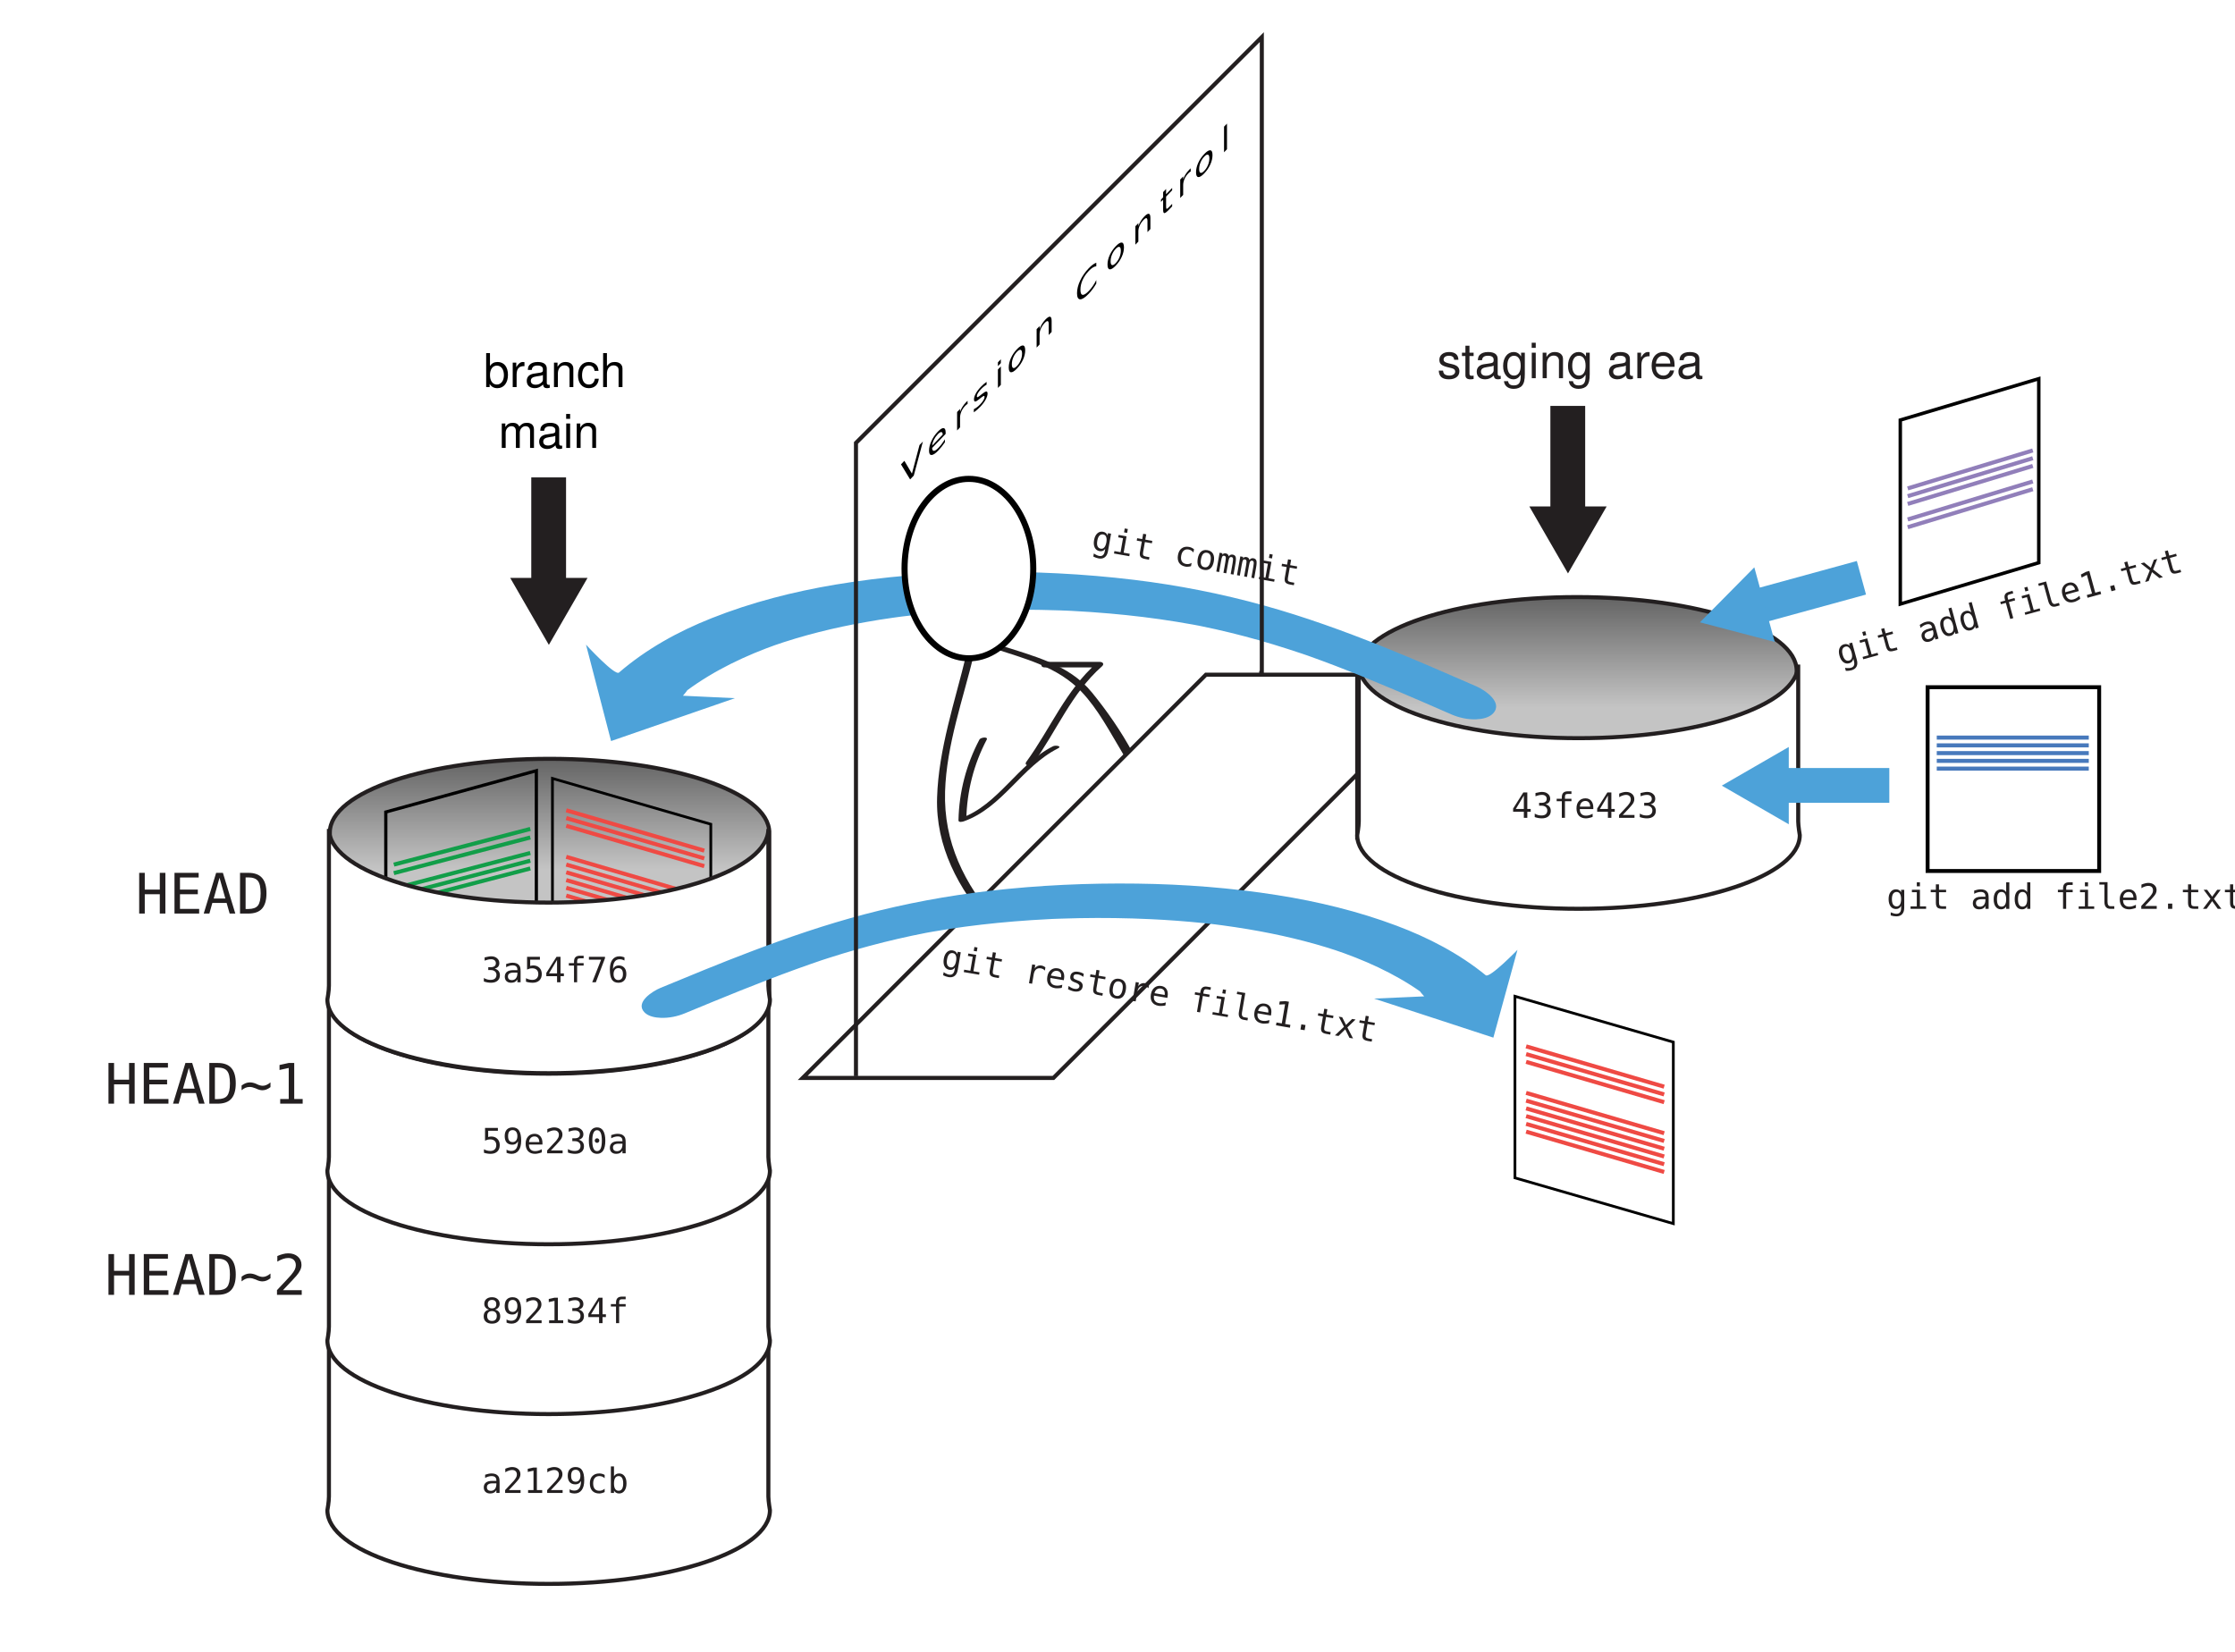
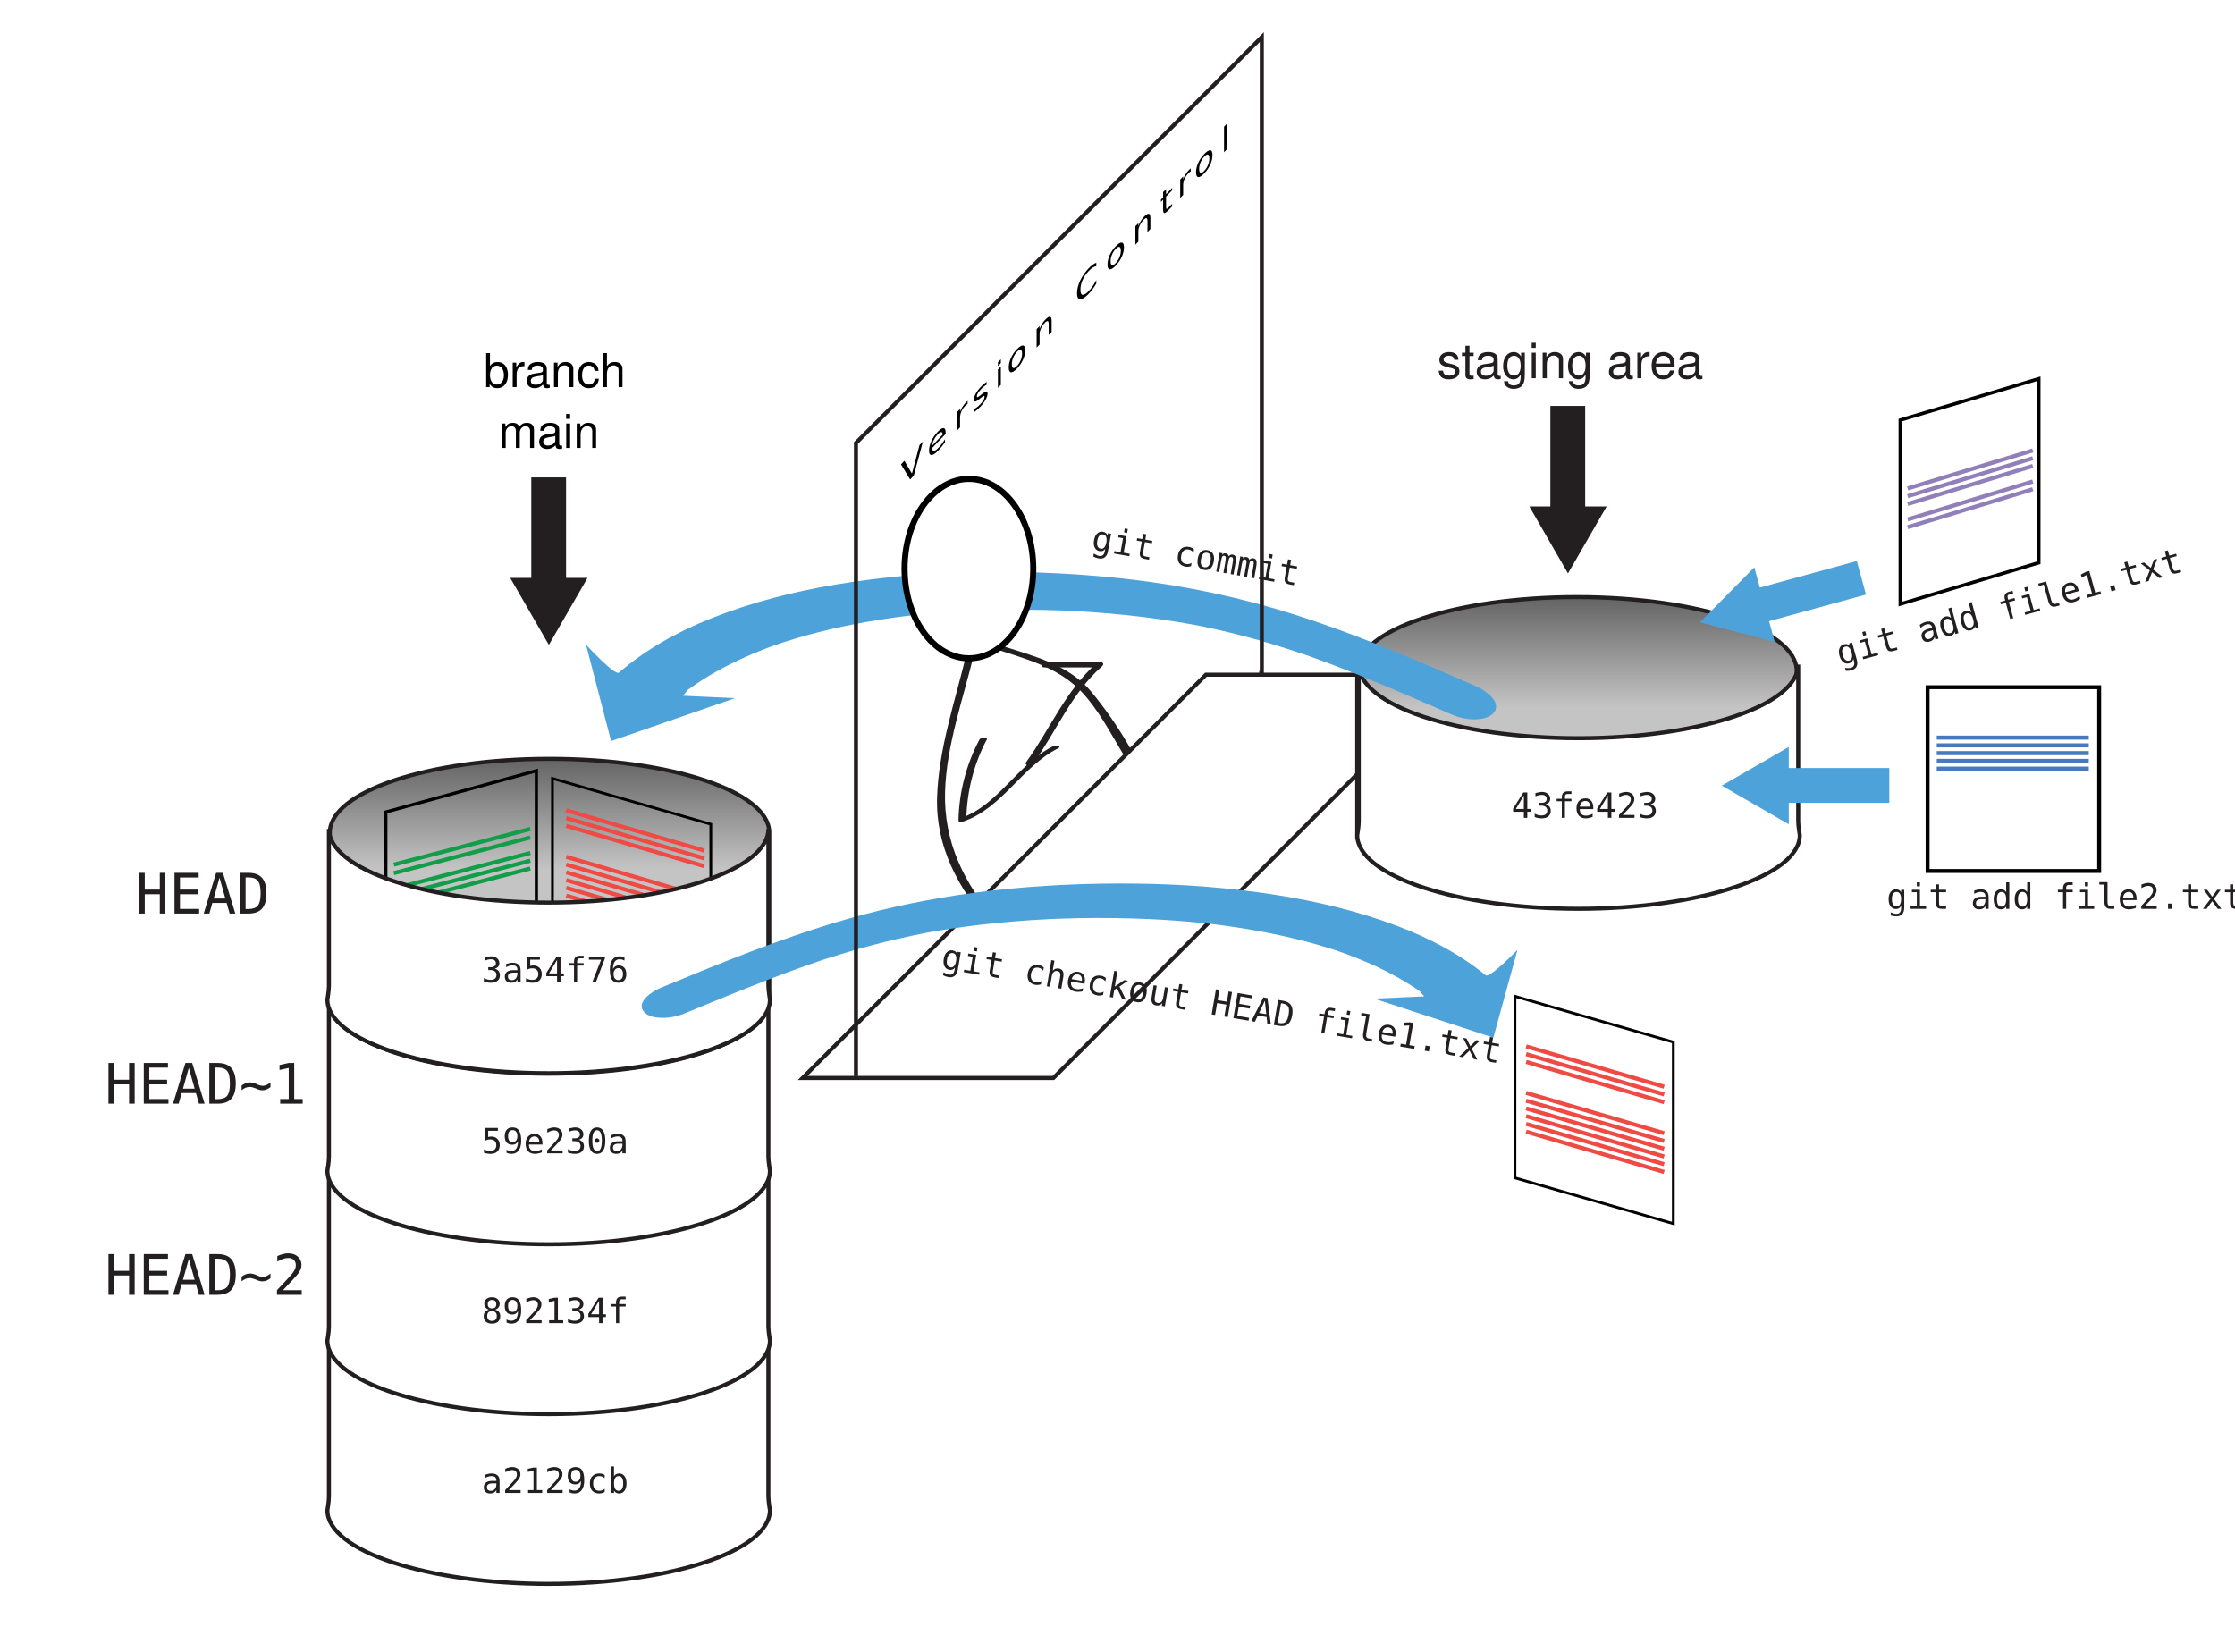
<svg xmlns="http://www.w3.org/2000/svg" xmlns:xlink="http://www.w3.org/1999/xlink" version="1.1" id="svg2" xml:space="preserve" width="551.195" height="407.416" viewBox="0 0 551.195 407.416">
  <defs id="defs6">
    <rect x="-425.108" y="-49.795" width="240.925" height="97.811" id="rect1254" />
    <linearGradient x1="392.34" y1="180.328" x2="392.34" y2="240.151" gradientUnits="userSpaceOnUse" gradientTransform="matrix(0.75,0,0,-0.75,-2.288824,331.1968)" spreadMethod="pad" id="linearGradient40">
      <stop style="stop-opacity:1;stop-color:#c4c4c4" offset="0" id="stop32" />
      <stop style="stop-opacity:1;stop-color:#c4c4c4" offset="0.098" id="stop34" />
      <stop style="stop-opacity:1;stop-color:#686868" offset="0.533" id="stop36" />
      <stop style="stop-opacity:1;stop-color:#000000" offset="1" id="stop38" />
    </linearGradient>
    <linearGradient x1="138.581" y1="221.332" x2="138.581" y2="281.155" gradientUnits="userSpaceOnUse" gradientTransform="matrix(0.75,0,0,-0.75,-2.288824,331.1968)" spreadMethod="pad" id="linearGradient56">
      <stop style="stop-opacity:1;stop-color:#c4c4c4" offset="0" id="stop48" />
      <stop style="stop-opacity:1;stop-color:#c4c4c4" offset="0.098" id="stop50" />
      <stop style="stop-opacity:1;stop-color:#686868" offset="0.533" id="stop52" />
      <stop style="stop-opacity:1;stop-color:#000000" offset="1" id="stop54" />
    </linearGradient>
    <linearGradient xlink:href="#linearGradient56" id="linearGradient1155" gradientUnits="userSpaceOnUse" gradientTransform="matrix(0.75,0,0,-0.75,-2.288824,331.1968)" x1="138.581" y1="221.332" x2="138.581" y2="281.155" spreadMethod="pad" />
    <clipPath id="clip1">
      <path d="M 0 0 L 13 0 L 13 13.93 L 0 13.93 Z M 0 0 " id="path1601" />
    </clipPath>
    <clipPath id="clip2">
      <path d="M 11 0 L 122 0 L 122 13.93 L 11 13.93 Z M 11 0 " id="path1604" />
    </clipPath>
    <clipPath id="clip3">
      <path d="M 121 0 L 135.148 0 L 135.148 13.93 L 121 13.93 Z M 121 0 " id="path1607" />
    </clipPath>
  </defs>
  <g id="layer1">
    <rect style="opacity:1;fill:#ffffff;fill-opacity:1;stroke:#000000;stroke-width:0.9;stroke-miterlimit:4;stroke-dasharray:none;stroke-dashoffset:0;stroke-opacity:1" id="rect2402" width="611.574" height="438.233" x="-26.856" y="-13.117" />
  </g>
  <g id="g10" transform="matrix(1.333333,0,0,1.333333,0,5.5187327e-6)">
    <g id="g12">
      <path d="m 178.719,121.125 c -2.094,8.691 -5.11,17.391 -5.391,26.395 -0.277,9.07 3.945,16.843 9.746,23.515 0.317,0.367 1.703,-0.148 1.348,-0.558 -6.055,-6.965 -9.906,-14.707 -9.617,-24.059 0.265,-8.641 3.351,-17.148 5.363,-25.48 0.125,-0.516 -1.332,-0.29 -1.449,0.187 z" style="fill:#231f20;fill-opacity:1;fill-rule:nonzero;stroke:none" id="path14" />
      <path d="m 183.637,119.898 c 5.91,1.95 11.953,3.399 16.39,8.047 3.039,3.184 5.278,7.473 7.532,11.231 2.441,4.078 4.308,8.426 5.105,13.129 0.063,0.359 1.52,0.027 1.449,-0.391 -1.453,-8.559 -6.699,-17.152 -12.144,-23.824 -4.289,-5.262 -11.008,-6.766 -17.153,-8.797 -0.359,-0.117 -1.664,0.445 -1.179,0.605 z" style="fill:#231f20;fill-opacity:1;fill-rule:nonzero;stroke:none" id="path16" />
      <path d="m 181.16,136.801 c -2.441,4.629 -3.765,9.687 -3.875,14.926 -0.012,0.472 0.75,0.285 1.008,0.191 7.133,-2.527 10.73,-10.121 17.375,-13.469 0.871,-0.437 -0.43,-0.644 -0.895,-0.41 -6.515,3.281 -10.105,10.84 -17.046,13.305 0.335,0.062 0.671,0.129 1.007,0.195 0.106,-5.144 1.371,-10.164 3.774,-14.719 0.316,-0.605 -1.133,-0.429 -1.348,-0.019 z" style="fill:#231f20;fill-opacity:1;fill-rule:nonzero;stroke:none" id="path18" />
      <path d="m 193.238,123.453 c 3.348,0 6.696,0 10.043,0 -0.136,-0.273 -0.269,-0.547 -0.406,-0.82 -5.762,5.062 -8.605,12.183 -13.035,18.281 -0.539,0.742 0.828,0.91 1.203,0.398 4.34,-5.972 7.145,-13.101 12.781,-18.054 0.485,-0.426 0.156,-0.824 -0.402,-0.824 -3.348,0 -6.695,0 -10.043,0 -0.813,0 -1.125,1.019 -0.141,1.019 z" style="fill:#231f20;fill-opacity:1;fill-rule:nonzero;stroke:none" id="path20" />
      <path d="m 184.602,171.629 c 12.324,-1.555 20.312,-14.481 28.027,-22.856 0.418,-0.453 -1.039,-0.355 -1.348,-0.019 -7.199,7.812 -15.008,20.644 -26.476,22.086 -0.696,0.09 -1.207,0.914 -0.203,0.789 z" style="fill:#231f20;fill-opacity:1;fill-rule:nonzero;stroke:none" id="path22" />
      <g id="g24">
        <path d="m 148.469,199.395 74.586,-74.59 h 46.855 v -0.481 l -75.066,75.071 z" style="fill:#ffffff;fill-opacity:1;fill-rule:nonzero;stroke:#231f20;stroke-width:0.75;stroke-linecap:butt;stroke-linejoin:miter;stroke-miterlimit:10;stroke-dasharray:none;stroke-opacity:1" id="path26" />
      </g>
      <g id="g46">
        <path id="path58" style="fill:url(#linearGradient56);fill-opacity:1;fill-rule:nonzero;stroke:#231f20;stroke-width:0.75;stroke-linecap:butt;stroke-linejoin:miter;stroke-miterlimit:10;stroke-dasharray:none;stroke-opacity:1" d="m 61.008,184.395 c 0,-7.524 18.195,-13.625 40.64,-13.625 22.446,0 40.641,6.101 40.641,13.625 v 0.835 c 0,0 0,-1.718 0,-2.535 0,-0.812 0,-29.019 0,-29.019 v 0.316 c 0,-7.527 -18.195,-13.629 -40.641,-13.629 -22.445,0 -40.64,6.102 -40.64,13.629 v -0.316 c 0,0 0,28.031 0,29.012 0,0.984 0,2.542 0,2.542 z" />
      </g>
      <g id="g60">
        <path d="m 72.844,159.93 25.242,-6.598" style="fill:none;stroke:#129e49;stroke-width:0.75;stroke-linecap:butt;stroke-linejoin:miter;stroke-miterlimit:10;stroke-dasharray:none;stroke-opacity:1" id="path62" />
      </g>
      <g id="g64">
        <path d="M 72.844,161.508 98.086,154.91" style="fill:none;stroke:#129e49;stroke-width:0.75;stroke-linecap:butt;stroke-linejoin:miter;stroke-miterlimit:10;stroke-dasharray:none;stroke-opacity:1" id="path66" />
      </g>
      <g id="g68">
        <path d="m 72.844,164.375 25.242,-6.598" style="fill:none;stroke:#129e49;stroke-width:0.75;stroke-linecap:butt;stroke-linejoin:miter;stroke-miterlimit:10;stroke-dasharray:none;stroke-opacity:1" id="path70" />
      </g>
      <g id="g72">
        <path d="m 72.844,165.809 25.242,-6.598" style="fill:none;stroke:#129e49;stroke-width:0.75;stroke-linecap:butt;stroke-linejoin:miter;stroke-miterlimit:10;stroke-dasharray:none;stroke-opacity:1" id="path74" />
      </g>
      <g id="g76">
        <path d="m 72.844,167.246 25.242,-6.601" style="fill:none;stroke:#129e49;stroke-width:0.75;stroke-linecap:butt;stroke-linejoin:miter;stroke-miterlimit:10;stroke-dasharray:none;stroke-opacity:1" id="path78" />
      </g>
      <g id="g80">
        <path d="m 104.734,149.887 25.532,7.461" style="fill:#231f20;fill-opacity:1;fill-rule:nonzero;stroke:#ef4a44;stroke-width:0.75;stroke-linecap:butt;stroke-linejoin:miter;stroke-miterlimit:10;stroke-dasharray:none;stroke-opacity:1" id="path82" />
      </g>
      <g id="g84">
        <path d="m 104.734,151.324 25.532,7.457" style="fill:#231f20;fill-opacity:1;fill-rule:nonzero;stroke:#ef4a44;stroke-width:0.75;stroke-linecap:butt;stroke-linejoin:miter;stroke-miterlimit:10;stroke-dasharray:none;stroke-opacity:1" id="path86" />
      </g>
      <g id="g88">
        <path d="m 104.734,152.758 25.532,7.457" style="fill:#231f20;fill-opacity:1;fill-rule:nonzero;stroke:#ef4a44;stroke-width:0.75;stroke-linecap:butt;stroke-linejoin:miter;stroke-miterlimit:10;stroke-dasharray:none;stroke-opacity:1" id="path90" />
      </g>
      <g id="g92">
        <path d="m 104.734,158.496 25.532,7.457" style="fill:#231f20;fill-opacity:1;fill-rule:nonzero;stroke:#ef4a44;stroke-width:0.75;stroke-linecap:butt;stroke-linejoin:miter;stroke-miterlimit:10;stroke-dasharray:none;stroke-opacity:1" id="path94" />
      </g>
      <g id="g96">
        <path d="m 104.734,159.93 25.532,7.457" style="fill:#231f20;fill-opacity:1;fill-rule:nonzero;stroke:#ef4a44;stroke-width:0.75;stroke-linecap:butt;stroke-linejoin:miter;stroke-miterlimit:10;stroke-dasharray:none;stroke-opacity:1" id="path98" />
      </g>
      <g id="g100">
        <path d="m 104.734,161.363 25.532,7.457" style="fill:#231f20;fill-opacity:1;fill-rule:nonzero;stroke:#ef4a44;stroke-width:0.75;stroke-linecap:butt;stroke-linejoin:miter;stroke-miterlimit:10;stroke-dasharray:none;stroke-opacity:1" id="path102" />
      </g>
      <g id="g104">
        <path d="m 104.734,162.797 25.532,7.461" style="fill:#231f20;fill-opacity:1;fill-rule:nonzero;stroke:#ef4a44;stroke-width:0.75;stroke-linecap:butt;stroke-linejoin:miter;stroke-miterlimit:10;stroke-dasharray:none;stroke-opacity:1" id="path106" />
      </g>
      <g id="g108">
        <path d="m 104.734,164.23 25.532,7.461" style="fill:#231f20;fill-opacity:1;fill-rule:nonzero;stroke:#ef4a44;stroke-width:0.75;stroke-linecap:butt;stroke-linejoin:miter;stroke-miterlimit:10;stroke-dasharray:none;stroke-opacity:1" id="path110" />
      </g>
      <g id="g112">
        <path d="m 104.734,165.668 25.532,7.457" style="fill:#231f20;fill-opacity:1;fill-rule:nonzero;stroke:#ef4a44;stroke-width:0.75;stroke-linecap:butt;stroke-linejoin:miter;stroke-miterlimit:10;stroke-dasharray:none;stroke-opacity:1" id="path114" />
      </g>
      <g id="g116">
        <path d="m 282.281,193.555 25.531,7.457" style="fill:#231f20;fill-opacity:1;fill-rule:nonzero;stroke:#ef4a44;stroke-width:0.75;stroke-linecap:butt;stroke-linejoin:miter;stroke-miterlimit:10;stroke-dasharray:none;stroke-opacity:1" id="path118" />
      </g>
      <g id="g120">
        <path d="m 282.281,194.988 25.531,7.457" style="fill:#231f20;fill-opacity:1;fill-rule:nonzero;stroke:#ef4a44;stroke-width:0.75;stroke-linecap:butt;stroke-linejoin:miter;stroke-miterlimit:10;stroke-dasharray:none;stroke-opacity:1" id="path122" />
      </g>
      <g id="g124">
        <path d="m 282.281,196.422 25.531,7.457" style="fill:#231f20;fill-opacity:1;fill-rule:nonzero;stroke:#ef4a44;stroke-width:0.75;stroke-linecap:butt;stroke-linejoin:miter;stroke-miterlimit:10;stroke-dasharray:none;stroke-opacity:1" id="path126" />
      </g>
      <g id="g128">
        <path d="m 282.281,202.16 25.531,7.457" style="fill:#231f20;fill-opacity:1;fill-rule:nonzero;stroke:#ef4a44;stroke-width:0.75;stroke-linecap:butt;stroke-linejoin:miter;stroke-miterlimit:10;stroke-dasharray:none;stroke-opacity:1" id="path130" />
      </g>
      <g id="g132">
        <path d="m 282.281,203.594 25.531,7.457" style="fill:#231f20;fill-opacity:1;fill-rule:nonzero;stroke:#ef4a44;stroke-width:0.75;stroke-linecap:butt;stroke-linejoin:miter;stroke-miterlimit:10;stroke-dasharray:none;stroke-opacity:1" id="path134" />
      </g>
      <g id="g136">
        <path d="m 282.281,205.027 25.531,7.461" style="fill:#231f20;fill-opacity:1;fill-rule:nonzero;stroke:#ef4a44;stroke-width:0.75;stroke-linecap:butt;stroke-linejoin:miter;stroke-miterlimit:10;stroke-dasharray:none;stroke-opacity:1" id="path138" />
      </g>
      <g id="g140">
        <path d="m 282.281,206.461 25.531,7.461" style="fill:#231f20;fill-opacity:1;fill-rule:nonzero;stroke:#ef4a44;stroke-width:0.75;stroke-linecap:butt;stroke-linejoin:miter;stroke-miterlimit:10;stroke-dasharray:none;stroke-opacity:1" id="path142" />
      </g>
      <g id="g144">
        <path d="m 282.281,207.898 25.531,7.457" style="fill:#231f20;fill-opacity:1;fill-rule:nonzero;stroke:#ef4a44;stroke-width:0.75;stroke-linecap:butt;stroke-linejoin:miter;stroke-miterlimit:10;stroke-dasharray:none;stroke-opacity:1" id="path146" />
      </g>
      <g id="g148">
        <path d="m 282.281,209.332 25.531,7.457" style="fill:#231f20;fill-opacity:1;fill-rule:nonzero;stroke:#ef4a44;stroke-width:0.75;stroke-linecap:butt;stroke-linejoin:miter;stroke-miterlimit:10;stroke-dasharray:none;stroke-opacity:1" id="path150" />
      </g>
      <g id="g152">
        <path d="m 356.539,127.117 h 31.734 v 33.996 h -31.734 z" style="fill:none;stroke:#000000;stroke-width:0.725;stroke-linecap:butt;stroke-linejoin:miter;stroke-miterlimit:4;stroke-dasharray:none;stroke-opacity:1" id="path154" />
      </g>
      <g id="g156" transform="matrix(0.958263,-0.28589,0,1,0,0)">
        <path d="m 366.797,182.563 26.729,-0.003 v 34.035 l -26.729,-0.001 z" style="fill:none;stroke:#000000;stroke-width:0.665;stroke-linecap:butt;stroke-linejoin:miter;stroke-miterlimit:4;stroke-dasharray:none;stroke-opacity:1" id="path158" />
      </g>
      <g id="g160" transform="matrix(0.964362,-0.264586,0,1,0,0)">
        <path d="m 73.996,169.782 28.877,-0.001 v 34.032 H 73.996 Z" style="fill:none;stroke:#000000;stroke-width:0.616;stroke-linecap:butt;stroke-linejoin:miter;stroke-miterlimit:4;stroke-dasharray:none;stroke-opacity:1" id="path162" />
      </g>
      <g id="g164">
        <path d="m 142.121,247.805 c 0,0 0,28.207 0,29.019 0,0.817 0.289,2.535 0.289,2.535 0,7.528 -18.484,13.625 -40.93,13.625 -22.441,0 -40.925,-6.097 -40.925,-13.625 0,0 0.285,-1.562 0.285,-2.543 0,-0.98 0,-29.011 0,-29.011 0,7.523 18.195,13.625 40.64,13.625 22.446,0 40.641,-6.102 40.641,-13.625 z" style="fill:#ffffff;fill-opacity:1;fill-rule:nonzero;stroke:#231f20;stroke-width:0.75;stroke-linecap:butt;stroke-linejoin:miter;stroke-miterlimit:10;stroke-dasharray:none;stroke-opacity:1" id="path166" />
      </g>
      <text transform="translate(89.06103,276.164)" style="font-variant:normal;font-weight:normal;font-size:6.455px;font-family:Consolas;-inkscape-font-specification:Consolas;writing-mode:lr-tb;fill:#231f20;fill-opacity:1;fill-rule:nonzero;stroke:none" id="text170" y="0">
        <tspan x="0 3.544 7.087 10.631 14.174 17.718 21.262" y="0" id="tspan168">a2129cb</tspan>
      </text>
      <g id="g172">
        <path d="m 142.121,216.391 c 0,0 0,28.207 0,29.023 0,0.813 0.289,2.531 0.289,2.531 0,7.528 -18.484,13.629 -40.93,13.629 -22.441,0 -40.925,-6.101 -40.925,-13.629 0,0 0.285,-1.558 0.285,-2.543 0,-0.98 0,-29.011 0,-29.011 0,7.527 18.195,13.625 40.64,13.625 22.446,0 40.641,-6.098 40.641,-13.625 z" style="fill:#ffffff;fill-opacity:1;fill-rule:nonzero;stroke:#231f20;stroke-width:0.75;stroke-linecap:butt;stroke-linejoin:miter;stroke-miterlimit:10;stroke-dasharray:none;stroke-opacity:1" id="path174" />
      </g>
      <text transform="translate(89.06103,244.7511)" style="font-variant:normal;font-weight:normal;font-size:6.455px;font-family:Consolas;-inkscape-font-specification:Consolas;writing-mode:lr-tb;fill:#231f20;fill-opacity:1;fill-rule:nonzero;stroke:none" id="text178" y="0">
        <tspan x="0 3.544 7.087 10.631 14.174 17.718 21.262" y="0" id="tspan176">892134f</tspan>
      </text>
      <g id="g180" transform="matrix(0.960671,0.27769,0,1,0,0)">
        <path d="m 106.367,114.455 30.488,0.003 v 33.582 l -30.488,-0.003 z" style="fill:none;stroke:#000000;stroke-width:0.527;stroke-linecap:butt;stroke-linejoin:miter;stroke-miterlimit:4;stroke-dasharray:none;stroke-opacity:1" id="path182" />
      </g>
      <g id="g184">
        <path d="m 142.121,184.98 c 0,0 0,28.208 0,29.02 0,0.812 0.289,2.535 0.289,2.535 0,7.524 -18.484,13.625 -40.93,13.625 -22.441,0 -40.925,-6.101 -40.925,-13.625 0,0 0.285,-1.562 0.285,-2.543 0,-0.984 0,-29.015 0,-29.015 0,7.527 18.195,13.628 40.64,13.628 22.446,0 40.641,-6.101 40.641,-13.625 z" style="fill:#ffffff;fill-opacity:1;fill-rule:nonzero;stroke:#231f20;stroke-width:0.75;stroke-linecap:butt;stroke-linejoin:miter;stroke-miterlimit:10;stroke-dasharray:none;stroke-opacity:1" id="path186" />
      </g>
      <text transform="translate(89.06103,213.3383)" style="font-variant:normal;font-weight:normal;font-size:6.455px;font-family:Consolas;-inkscape-font-specification:Consolas;writing-mode:lr-tb;fill:#231f20;fill-opacity:1;fill-rule:nonzero;stroke:none" id="text190" y="0">
        <tspan x="0 3.544 7.087 10.631 14.174 17.718 21.262" y="0" id="tspan188">59e230a</tspan>
      </text>
      <g id="g192">
        <path d="m 142.121,153.332 c 0,0 0,28.207 0,29.02 0,0.816 0.289,2.535 0.289,2.535 0,7.527 -18.484,13.629 -40.93,13.629 -22.441,0 -40.925,-6.102 -40.925,-13.629 0,0 0.285,-1.563 0.285,-2.543 0,-0.981 0,-29.012 0,-29.012 0,7.523 18.195,13.625 40.64,13.625 22.446,0 40.641,-6.102 40.641,-13.625 z" style="fill:#ffffff;fill-opacity:1;fill-rule:nonzero;stroke:#231f20;stroke-width:0.75;stroke-linecap:butt;stroke-linejoin:miter;stroke-miterlimit:10;stroke-dasharray:none;stroke-opacity:1" id="path194" />
      </g>
      <text transform="translate(89.06103,181.6911)" style="font-variant:normal;font-weight:normal;font-size:6.455px;font-family:Consolas;-inkscape-font-specification:Consolas;writing-mode:lr-tb;fill:#231f20;fill-opacity:1;fill-rule:nonzero;stroke:none" id="text198" y="0">
        <tspan x="0 3.544 7.087 10.631 14.174 17.718 21.262" y="0" id="tspan196">3a54f76</tspan>
      </text>
      <g transform="translate(190.031,-29.918)" id="g46-5">
        <path id="path58-3" style="fill:url(#linearGradient1155);fill-opacity:1;fill-rule:nonzero;stroke:#231f20;stroke-width:0.75;stroke-linecap:butt;stroke-linejoin:miter;stroke-miterlimit:10;stroke-dasharray:none;stroke-opacity:1" d="m 61.008,184.395 c 0,-7.524 18.195,-13.625 40.64,-13.625 22.446,0 40.641,6.101 40.641,13.625 v 0.835 c 0,0 0,-1.718 0,-2.535 0,-0.812 0,-29.019 0,-29.019 v 0.316 c 0,-7.527 -18.195,-13.629 -40.641,-13.629 -22.445,0 -40.64,6.102 -40.64,13.629 v -0.316 c 0,0 0,28.031 0,29.012 0,0.984 0,2.542 0,2.542 z" />
      </g>
      <g id="g200">
        <path d="m 332.605,122.922 c 0,0 0,28.207 0,29.023 0,0.813 0.29,2.532 0.29,2.532 0,7.527 -18.485,13.628 -40.93,13.628 -22.442,0 -40.926,-6.101 -40.926,-13.628 0,0 0.285,-1.559 0.285,-2.543 0,-0.981 0,-29.012 0,-29.012 0,7.523 18.199,13.625 40.645,13.625 22.445,0 40.636,-6.098 40.636,-13.625 z" style="fill:#ffffff;fill-opacity:1;fill-rule:nonzero;stroke:#231f20;stroke-width:0.75;stroke-linecap:butt;stroke-linejoin:miter;stroke-miterlimit:10;stroke-dasharray:none;stroke-opacity:1" id="path202" />
      </g>
      <text transform="translate(279.5457,151.2831)" style="font-variant:normal;font-weight:normal;font-size:6.455px;font-family:Consolas;-inkscape-font-specification:Consolas;writing-mode:lr-tb;fill:#231f20;fill-opacity:1;fill-rule:nonzero;stroke:none" id="text206" y="0">
        <tspan x="0 3.544 7.087 10.631 14.174 17.718 21.262" y="0" id="tspan204">43fe423</tspan>
      </text>
      <path d="m 98.266,88.309 h 6.434 v 20.688 h -6.434 z" style="fill:#231f20;fill-opacity:1;fill-rule:nonzero;stroke:none" id="path208" />
      <path d="m 101.52,119.289 7.152,-12.387 H 94.371 Z" style="fill:#231f20;fill-opacity:1;fill-rule:nonzero;stroke:none" id="path210" />
      <path d="m 268.434,132.137 c -7.086,-3.094 -14.18,-6.188 -21.399,-8.961 -1.699,-0.653 -3.406,-1.281 -5.117,-1.891 -0.07,-0.027 -0.137,-0.051 -0.207,-0.074 -0.578,-0.203 -0.273,-0.098 0.914,0.32 -0.207,-0.07 -0.41,-0.144 -0.617,-0.215 -0.41,-0.14 -0.82,-0.281 -1.231,-0.421 -0.89,-0.301 -1.781,-0.594 -2.675,-0.879 -3.481,-1.121 -6.997,-2.118 -10.543,-2.985 -1.832,-0.449 -3.672,-0.859 -5.52,-1.234 -0.223,-0.047 -0.449,-0.094 -0.676,-0.137 0.379,0.074 0.758,0.149 1.133,0.223 -0.148,-0.031 -0.301,-0.059 -0.453,-0.09 -0.457,-0.086 -0.914,-0.172 -1.375,-0.258 -1.004,-0.183 -2.016,-0.355 -3.027,-0.519 -4.129,-0.676 -8.282,-1.172 -12.45,-1.536 -2.261,-0.199 -4.527,-0.351 -6.796,-0.472 -0.278,-0.016 -0.563,-0.028 -0.844,-0.043 -1.102,-0.055 1.453,0.066 0.344,0.015 -0.559,-0.023 -1.122,-0.046 -1.68,-0.066 -1.207,-0.043 -2.414,-0.074 -3.625,-0.098 -4.535,-0.089 -9.078,-0.023 -13.613,0.196 -3.395,0.168 -6.786,0.433 -10.168,0.8 -0.758,0.083 -1.52,0.172 -2.278,0.262 1.793,-0.219 0.207,-0.023 -0.191,0.031 -0.414,0.055 -0.828,0.114 -1.242,0.172 -1.633,0.227 -3.258,0.489 -4.879,0.778 -5.891,1.035 -11.723,2.472 -17.379,4.453 0.363,-0.125 0.722,-0.254 1.082,-0.383 -5.957,2.105 -11.754,4.824 -16.871,8.609 0.261,-0.195 -0.727,0.961 -0.727,0.961 l 9.617,0.453 -22.914,7.93 -4.636,-17.828 c 0,0 5.339,5.812 6.097,5.16 5.086,-4.379 10.973,-7.621 17.157,-10.07 7.382,-2.93 15.093,-4.895 22.902,-6.203 8.902,-1.489 17.93,-2.207 26.949,-2.336 9.442,-0.129 18.934,0.324 28.313,1.461 8.125,0.988 16.199,2.574 24.089,4.769 7.457,2.074 14.762,4.723 21.95,7.61 5.804,2.328 11.543,4.836 17.277,7.339 1.48,0.649 4.926,2.915 3.078,4.95 -0.777,0.855 -2.098,1.086 -3.176,1.125 -1.562,0.058 -3.164,-0.293 -4.593,-0.918 z" style="fill:#4da2d9;fill-opacity:1;fill-rule:nonzero;stroke:none" id="path212" />
      <path d="m 286.765,75.083 h 6.438 v 20.691 h -6.438 z" style="fill:#231f20;fill-opacity:1;fill-rule:nonzero;stroke:none" id="path214" />
      <path d="m 290.023,106.068 7.152,-12.387 h -14.301 z" style="fill:#231f20;fill-opacity:1;fill-rule:nonzero;stroke:none" id="path216" />
      <path d="m 328.766,142.066 h 20.691 v 6.438 h -20.691 z" style="fill:#4da2d9;fill-opacity:1;fill-rule:nonzero;stroke:none" id="path218" />
      <path d="m 330.859,152.473 v -14.301 l -12.386,7.152 z" style="fill:#4da2d9;fill-opacity:1;fill-rule:nonzero;stroke:none" id="path220" />
      <text transform="translate(89.45637,71.60048)" font-family="'Helvetica'" font-size="8.606" id="text224" y="0">
        <tspan x="0" y="0" id="tspan222">branch</tspan>
      </text>
      <text transform="translate(92.20222,82.85048)" font-family="'Helvetica'" font-size="8.606" id="text228" y="0">
        <tspan x="0" y="0" id="tspan226">main</tspan>
      </text>
      <text style="font-variant:normal;font-weight:normal;font-size:9px;font-family:'Nimbus Sans';-inkscape-font-specification:NimbusSans-Regular;writing-mode:lr-tb;fill:#231f20;fill-opacity:1;fill-rule:nonzero;stroke:none" id="text232" x="265.812" y="69.964">
        <tspan x="265.812" y="69.964" id="tspan230">staging area</tspan>
      </text>
      <text transform="translate(348.9364,168.1142)" style="font-variant:normal;font-weight:normal;font-size:6.455px;font-family:Consolas;-inkscape-font-specification:Consolas;writing-mode:lr-tb;fill:#231f20;fill-opacity:1;fill-rule:nonzero;stroke:none" id="text236" y="0">
        <tspan x="0" y="0" id="tspan234">git add file2.txt</tspan>
      </text>
      <path d="m 343.449,103.773 1.699,6.207 -19.953,5.469 -1.699,-6.207 z" style="fill:#4da2d9;fill-opacity:1;fill-rule:nonzero;stroke:none" id="path238" />
      <path d="m 314.43,115.117 13.836,3.625 -3.778,-13.797 z" style="fill:#4da2d9;fill-opacity:1;fill-rule:nonzero;stroke:none" id="path240" />
      <text transform="rotate(-15.32598,627.7142,-1203.198)" style="font-variant:normal;font-weight:normal;font-size:6.454px;font-family:Consolas;-inkscape-font-specification:Consolas;writing-mode:lr-tb;fill:#231f20;fill-opacity:1;fill-rule:nonzero;stroke:none" id="text244" y="0">
        <tspan x="0" y="0" id="tspan242">git add file1.txt</tspan>
      </text>
      <g id="g246">
        <path d="m 358.234,136.438 h 28.118" style="fill:none;stroke:#4779bc;stroke-width:0.75;stroke-linecap:butt;stroke-linejoin:miter;stroke-miterlimit:10;stroke-dasharray:none;stroke-opacity:1" id="path248" />
      </g>
      <g id="g250">
        <path d="m 358.234,137.875 h 28.118" style="fill:none;stroke:#4779bc;stroke-width:0.75;stroke-linecap:butt;stroke-linejoin:miter;stroke-miterlimit:10;stroke-dasharray:none;stroke-opacity:1" id="path252" />
      </g>
      <g id="g254">
        <path d="m 358.234,139.309 h 28.118" style="fill:none;stroke:#4779bc;stroke-width:0.75;stroke-linecap:butt;stroke-linejoin:miter;stroke-miterlimit:10;stroke-dasharray:none;stroke-opacity:1" id="path256" />
      </g>
      <g id="g258">
        <path d="m 358.234,140.742 h 28.118" style="fill:none;stroke:#4779bc;stroke-width:0.75;stroke-linecap:butt;stroke-linejoin:miter;stroke-miterlimit:10;stroke-dasharray:none;stroke-opacity:1" id="path260" />
      </g>
      <g id="g262">
        <path d="m 358.234,142.176 h 28.118" style="fill:none;stroke:#4779bc;stroke-width:0.75;stroke-linecap:butt;stroke-linejoin:miter;stroke-miterlimit:10;stroke-dasharray:none;stroke-opacity:1" id="path264" />
      </g>
      <text transform="translate(25.05685,168.9872)" style="font-variant:normal;font-weight:normal;font-size:10.327px;font-family:Consolas;-inkscape-font-specification:Consolas;writing-mode:lr-tb;fill:#231f20;fill-opacity:1;fill-rule:nonzero;stroke:none" id="text272" y="0">
        <tspan x="0" y="0" id="tspan266">HEAD</tspan>
        <tspan x="-5.678" y="35.169" id="tspan268">HEAD~1</tspan>
        <tspan x="-5.678" y="70.522" id="tspan270">HEAD~2</tspan>
      </text>
      <g id="g274">
        <path d="M 352.855,90.348 375.996,83.32" style="fill:#ffffff;fill-opacity:1;fill-rule:nonzero;stroke:#917fba;stroke-width:0.75;stroke-linecap:butt;stroke-linejoin:miter;stroke-miterlimit:10;stroke-dasharray:none;stroke-opacity:1" id="path276" />
      </g>
      <g id="g278">
        <path d="m 352.855,91.781 23.141,-7.027" style="fill:#ffffff;fill-opacity:1;fill-rule:nonzero;stroke:#917fba;stroke-width:0.75;stroke-linecap:butt;stroke-linejoin:miter;stroke-miterlimit:10;stroke-dasharray:none;stroke-opacity:1" id="path280" />
      </g>
      <g id="g282">
        <path d="m 352.855,93.215 23.141,-7.027" style="fill:#ffffff;fill-opacity:1;fill-rule:nonzero;stroke:#917fba;stroke-width:0.75;stroke-linecap:butt;stroke-linejoin:miter;stroke-miterlimit:10;stroke-dasharray:none;stroke-opacity:1" id="path284" />
      </g>
      <g id="g286">
        <path d="m 352.855,96.086 23.141,-7.027" style="fill:#ffffff;fill-opacity:1;fill-rule:nonzero;stroke:#917fba;stroke-width:0.75;stroke-linecap:butt;stroke-linejoin:miter;stroke-miterlimit:10;stroke-dasharray:none;stroke-opacity:1" id="path288" />
      </g>
      <g id="g290">
        <path d="m 352.855,97.52 23.141,-7.028" style="fill:#ffffff;fill-opacity:1;fill-rule:nonzero;stroke:#917fba;stroke-width:0.75;stroke-linecap:butt;stroke-linejoin:miter;stroke-miterlimit:10;stroke-dasharray:none;stroke-opacity:1" id="path292" />
      </g>
      <text transform="rotate(9.999997,-479.884,1203.336)" style="font-variant:normal;font-weight:normal;font-size:6.455px;font-family:Consolas;-inkscape-font-specification:Consolas;writing-mode:lr-tb;fill:#231f20;fill-opacity:1;fill-rule:nonzero;stroke:none" id="text296" y="0">
        <tspan x="0" y="0" id="tspan294">git commit</tspan>
      </text>
      <path d="m 126.672,187.441 c 6.82,-2.82 13.644,-5.64 20.59,-8.164 1.636,-0.593 3.277,-1.168 4.926,-1.726 0.066,-0.02 0.132,-0.043 0.199,-0.063 0.554,-0.187 0.261,-0.09 -0.879,0.289 0.199,-0.066 0.394,-0.129 0.594,-0.195 0.394,-0.129 0.789,-0.258 1.183,-0.383 0.856,-0.277 1.715,-0.543 2.574,-0.804 3.352,-1.02 6.735,-1.926 10.149,-2.715 1.762,-0.41 3.531,-0.782 5.308,-1.129 0.215,-0.039 0.434,-0.082 0.649,-0.121 -0.363,0.066 -0.727,0.136 -1.09,0.203 0.148,-0.028 0.293,-0.055 0.437,-0.082 0.442,-0.078 0.883,-0.156 1.325,-0.235 0.968,-0.168 1.937,-0.324 2.914,-0.476 3.972,-0.613 7.969,-1.063 11.976,-1.395 2.18,-0.183 4.36,-0.32 6.539,-0.429 0.274,-0.016 0.543,-0.028 0.817,-0.043 1.062,-0.047 -1.399,0.062 -0.332,0.015 0.539,-0.023 1.078,-0.043 1.617,-0.058 1.16,-0.043 2.324,-0.071 3.484,-0.094 4.368,-0.078 8.739,-0.02 13.102,0.184 3.269,0.152 6.531,0.394 9.785,0.726 0.731,0.074 1.461,0.156 2.195,0.238 -1.726,-0.199 -0.203,-0.019 0.184,0.028 0.398,0.05 0.797,0.105 1.195,0.156 1.571,0.211 3.133,0.449 4.696,0.707 5.664,0.949 11.281,2.254 16.718,4.059 -0.343,-0.114 -0.691,-0.231 -1.039,-0.348 5.731,1.918 11.313,4.394 16.235,7.844 -0.25,-0.18 0.703,0.875 0.703,0.875 l -9.258,0.414 22.051,7.222 4.461,-16.242 c 0,0 -5.137,5.297 -5.868,4.703 -4.894,-3.992 -10.558,-6.941 -16.511,-9.175 -7.102,-2.668 -14.524,-4.461 -22.035,-5.649 -8.571,-1.359 -17.254,-2.016 -25.934,-2.129 -9.086,-0.121 -18.223,0.293 -27.246,1.332 -7.816,0.899 -15.586,2.344 -23.184,4.344 -7.172,1.891 -14.203,4.301 -21.117,6.93 -5.59,2.121 -11.109,4.406 -16.629,6.687 -1.422,0.59 -4.742,2.653 -2.965,4.508 0.75,0.781 2.024,0.992 3.059,1.027 1.508,0.051 3.043,-0.265 4.422,-0.836 z" style="fill:#4da2d9;fill-opacity:1;fill-rule:nonzero;stroke:none" id="path298" />
      <text transform="rotate(9.676175,-970.8547,1116.685)" style="font-variant:normal;font-weight:normal;font-size:6.455px;font-family:Consolas;-inkscape-font-specification:Consolas;writing-mode:lr-tb;fill:#231f20;fill-opacity:1;fill-rule:nonzero;stroke:none" id="text302" y="0">
-         <tspan x="0" y="0" id="tspan300">git restore file1.txt</tspan>
+         <tspan x="0" y="0" id="tspan300">git checkout HEAD file1.txt</tspan>
      </text>
      <g id="g304" transform="matrix(0.960671,0.27769,0,1,0,0)">
        <path d="m 291.683,103.296 30.492,10e-4 v 33.578 l -30.492,0.003 z" style="fill:none;stroke:#000000;stroke-width:0.527;stroke-linecap:butt;stroke-linejoin:miter;stroke-miterlimit:4;stroke-dasharray:none;stroke-opacity:1" id="path306" />
      </g>
      <g id="g312">
        <path d="M 158.324,199.07 V 81.93 L 233.391,6.863 V 124.48 h -0.477" style="fill:none;stroke:#231f20;stroke-width:0.75;stroke-linecap:butt;stroke-linejoin:miter;stroke-miterlimit:10;stroke-dasharray:none;stroke-opacity:1" id="path314" />
      </g>
      <g id="g316">
        <path d="m 191.117,105.176 c 0,9.164 -5.328,16.594 -11.902,16.594 -6.574,0 -11.903,-7.43 -11.903,-16.594 0,-9.164 5.329,-16.594 11.903,-16.594 6.574,0 11.902,7.43 11.902,16.594 z" style="fill:#ffffff;fill-opacity:1;fill-rule:nonzero;stroke:#000000;stroke-width:1.125;stroke-linecap:butt;stroke-linejoin:miter;stroke-miterlimit:4;stroke-dasharray:none;stroke-opacity:1" id="path318" />
      </g>
      <g transform="matrix(0.449282,-0.4682039,0,0.4618989,166.6655,84.10837)" id="surface31130">
        <g clip-path="url(#clip1)" id="g1616" style="clip-rule:nonzero">
          <g style="fill:#000000;fill-opacity:1" id="g1614">
            <g id="use1612" transform="matrix(0.75,0,0,0.75,-0.140625,13.67578)">
              <path id="path2334" d="M 5.156,0 0.141,-13.125 H 2 L 6.156,-2.078 10.312,-13.125 h 1.859 L 7.156,0 Z m 0,0" style="stroke:none" />
            </g>
          </g>
        </g>
        <g clip-path="url(#clip2)" id="g1644" style="clip-rule:nonzero">
          <g style="fill:#000000;fill-opacity:1" id="g1642">
            <g id="use1618" transform="matrix(0.75,0,0,0.75,10.76737,13.67578)">
              <path id="path2350" d="M 10.109,-5.328 V -4.531 H 2.688 c 0.062,1.117 0.395,1.965 1,2.547 0.602,0.586 1.441,0.875 2.516,0.875 C 6.816,-1.109 7.414,-1.188 8,-1.344 8.582,-1.5 9.16,-1.727 9.734,-2.031 V -0.5 C 9.16,-0.25 8.566,-0.062 7.953,0.062 7.348,0.188 6.727,0.25 6.094,0.25 4.531,0.25 3.289,-0.203 2.375,-1.109 1.457,-2.023 1,-3.266 1,-4.828 1,-6.441 1.43,-7.719 2.297,-8.656 c 0.875,-0.945 2.047,-1.422 3.516,-1.422 1.332,0 2.379,0.43 3.141,1.281 0.77,0.844 1.156,2 1.156,3.469 z M 8.5,-5.797 C 8.488,-6.68 8.238,-7.383 7.75,-7.906 7.27,-8.438 6.633,-8.703 5.844,-8.703 c -0.906,0 -1.633,0.258 -2.172,0.766 -0.543,0.5 -0.855,1.215 -0.938,2.141 z m 0,0" style="stroke:none" />
            </g>
            <g id="use1620" transform="matrix(0.75,0,0,0.75,21.83738,13.67578)">
              <path id="path2342" d="M 7.406,-8.328 C 7.219,-8.43 7.016,-8.508 6.797,-8.562 6.586,-8.613 6.352,-8.641 6.094,-8.641 5.188,-8.641 4.488,-8.344 4,-7.75 3.508,-7.156 3.266,-6.301 3.266,-5.188 V 0 h -1.625 v -9.844 h 1.625 v 1.531 c 0.332,-0.602 0.77,-1.047 1.312,-1.328 0.551,-0.289 1.219,-0.438 2,-0.438 0.102,0 0.223,0.012 0.359,0.031 0.133,0.012 0.285,0.027 0.453,0.047 z m 0,0" style="stroke:none" />
            </g>
            <g id="use1622" transform="matrix(0.75,0,0,0.75,29.23537,13.67578)">
              <path id="path2354" d="M 7.969,-9.547 V -8.031 C 7.508,-8.258 7.035,-8.43 6.547,-8.547 c -0.492,-0.125 -1,-0.188 -1.531,-0.188 -0.805,0 -1.406,0.125 -1.812,0.375 -0.398,0.25 -0.594,0.621 -0.594,1.109 0,0.375 0.141,0.672 0.422,0.891 0.289,0.211 0.867,0.414 1.734,0.609 l 0.562,0.109 c 1.145,0.25 1.957,0.602 2.438,1.047 C 8.254,-4.145 8.5,-3.52 8.5,-2.719 8.5,-1.801 8.133,-1.078 7.406,-0.547 6.688,-0.016 5.695,0.25 4.438,0.25 3.906,0.25 3.352,0.195 2.781,0.094 2.207,0 1.602,-0.148 0.969,-0.359 V -2.031 c 0.602,0.312 1.191,0.547 1.766,0.703 0.582,0.156 1.16,0.234 1.734,0.234 0.758,0 1.344,-0.129 1.75,-0.391 0.414,-0.258 0.625,-0.629 0.625,-1.109 0,-0.438 -0.152,-0.77 -0.453,-1 -0.293,-0.238 -0.938,-0.469 -1.938,-0.688 l -0.562,-0.125 C 2.879,-4.625 2.148,-4.945 1.703,-5.375 c -0.438,-0.438 -0.656,-1.039 -0.656,-1.812 0,-0.914 0.328,-1.625 0.984,-2.125 0.656,-0.508 1.586,-0.766 2.797,-0.766 0.594,0 1.148,0.047 1.672,0.141 0.531,0.086 1.02,0.215 1.469,0.391 z m 0,0" style="stroke:none" />
            </g>
            <g id="use1624" transform="matrix(0.75,0,0,0.75,38.59537,13.67578)">
              <path id="path2338" d="M 1.703,-9.844 H 3.312 V 0 H 1.703 Z m 0,-3.828 H 3.312 V -11.625 H 1.703 Z m 0,0" style="stroke:none" />
            </g>
            <g id="use1626" transform="matrix(0.75,0,0,0.75,43.58138,13.67578)">
              <path id="path2322" d="m 5.516,-8.703 c -0.875,0 -1.562,0.34 -2.062,1.016 -0.5,0.668 -0.75,1.594 -0.75,2.781 0,1.18 0.25,2.105 0.75,2.781 0.5,0.68 1.188,1.016 2.062,1.016 0.852,0 1.531,-0.336 2.031,-1.016 0.508,-0.688 0.766,-1.613 0.766,-2.781 0,-1.164 -0.258,-2.086 -0.766,-2.766 -0.5,-0.688 -1.18,-1.031 -2.031,-1.031 z m 0,-1.375 c 1.406,0 2.508,0.461 3.312,1.375 0.801,0.906 1.203,2.172 1.203,3.797 0,1.605 -0.402,2.867 -1.203,3.781 C 8.023,-0.207 6.922,0.25 5.516,0.25 4.098,0.25 2.988,-0.207 2.188,-1.125 1.395,-2.039 1,-3.301 1,-4.906 c 0,-1.625 0.395,-2.891 1.188,-3.797 0.801,-0.914 1.91,-1.375 3.328,-1.375 z m 0,0" style="stroke:none" />
            </g>
            <g id="use1628" transform="matrix(0.75,0,0,0.75,54.57938,13.67578)">
              <path id="path2358" d="M 9.875,-5.938 V 0 H 8.266 v -5.891 c 0,-0.926 -0.184,-1.617 -0.547,-2.078 -0.367,-0.469 -0.914,-0.703 -1.641,-0.703 -0.875,0 -1.562,0.281 -2.062,0.844 -0.5,0.555 -0.75,1.309 -0.75,2.266 V 0 h -1.625 v -9.844 h 1.625 V -8.312 C 3.648,-8.906 4.102,-9.348 4.625,-9.641 c 0.531,-0.289 1.133,-0.438 1.812,-0.438 1.133,0 1.988,0.352 2.562,1.047 0.582,0.699 0.875,1.73 0.875,3.094 z m 0,0" style="stroke:none" />
            </g>
            <g id="use1630" transform="matrix(0.75,0,0,0.75,65.97337,13.67578)">
              <path id="path2366" d="" style="stroke:none" />
            </g>
            <g id="use1632" transform="matrix(0.75,0,0,0.75,71.67937,13.67578)">
              <path id="path2370" d="m 11.594,-12.109 v 1.875 c -0.594,-0.562 -1.23,-0.977 -1.906,-1.25 -0.68,-0.281 -1.398,-0.422 -2.156,-0.422 -1.5,0 -2.652,0.461 -3.453,1.375 -0.793,0.918 -1.188,2.246 -1.188,3.984 0,1.73 0.395,3.055 1.188,3.969 0.801,0.918 1.953,1.375 3.453,1.375 0.758,0 1.477,-0.133 2.156,-0.406 0.676,-0.281 1.312,-0.695 1.906,-1.25 v 1.844 C 10.969,-0.586 10.305,-0.27 9.609,-0.062 8.922,0.145 8.191,0.25 7.422,0.25 5.43,0.25 3.863,-0.352 2.719,-1.562 1.582,-2.781 1.016,-4.441 1.016,-6.547 c 0,-2.113 0.566,-3.773 1.703,-4.984 1.145,-1.219 2.711,-1.828 4.703,-1.828 0.781,0 1.516,0.105 2.203,0.312 0.695,0.211 1.352,0.523 1.969,0.938 z m 0,0" style="stroke:none" />
            </g>
            <g id="use1634" transform="matrix(0.75,0,0,0.75,84.24338,13.67578)">
              <path id="path2326" d="m 5.516,-8.703 c -0.875,0 -1.562,0.34 -2.062,1.016 -0.5,0.668 -0.75,1.594 -0.75,2.781 0,1.18 0.25,2.105 0.75,2.781 0.5,0.68 1.188,1.016 2.062,1.016 0.852,0 1.531,-0.336 2.031,-1.016 0.508,-0.688 0.766,-1.613 0.766,-2.781 0,-1.164 -0.258,-2.086 -0.766,-2.766 -0.5,-0.688 -1.18,-1.031 -2.031,-1.031 z m 0,-1.375 c 1.406,0 2.508,0.461 3.312,1.375 0.801,0.906 1.203,2.172 1.203,3.797 0,1.605 -0.402,2.867 -1.203,3.781 C 8.023,-0.207 6.922,0.25 5.516,0.25 4.098,0.25 2.988,-0.207 2.188,-1.125 1.395,-2.039 1,-3.301 1,-4.906 c 0,-1.625 0.395,-2.891 1.188,-3.797 0.801,-0.914 1.91,-1.375 3.328,-1.375 z m 0,0" style="stroke:none" />
            </g>
            <g id="use1636" transform="matrix(0.75,0,0,0.75,95.24138,13.67578)">
              <path id="path2362" d="M 9.875,-5.938 V 0 H 8.266 v -5.891 c 0,-0.926 -0.184,-1.617 -0.547,-2.078 -0.367,-0.469 -0.914,-0.703 -1.641,-0.703 -0.875,0 -1.562,0.281 -2.062,0.844 -0.5,0.555 -0.75,1.309 -0.75,2.266 V 0 h -1.625 v -9.844 h 1.625 V -8.312 C 3.648,-8.906 4.102,-9.348 4.625,-9.641 c 0.531,-0.289 1.133,-0.438 1.812,-0.438 1.133,0 1.988,0.352 2.562,1.047 0.582,0.699 0.875,1.73 0.875,3.094 z m 0,0" style="stroke:none" />
            </g>
            <g id="use1638" transform="matrix(0.75,0,0,0.75,106.6354,13.67578)">
              <path id="path2374" d="M 3.297,-12.641 V -9.844 H 6.625 v 1.25 H 3.297 V -3.25 c 0,0.805 0.109,1.32 0.328,1.547 0.219,0.23 0.664,0.344 1.344,0.344 H 6.625 V 0 H 4.969 C 3.719,0 2.852,-0.227 2.375,-0.688 1.906,-1.156 1.672,-2.008 1.672,-3.25 v -5.344 h -1.188 v -1.25 h 1.188 v -2.797 z m 0,0" style="stroke:none" />
            </g>
            <g id="use1640" transform="matrix(0.75,0,0,0.75,113.6914,13.67578)">
              <path id="path2346" d="M 7.406,-8.328 C 7.219,-8.43 7.016,-8.508 6.797,-8.562 6.586,-8.613 6.352,-8.641 6.094,-8.641 5.188,-8.641 4.488,-8.344 4,-7.75 3.508,-7.156 3.266,-6.301 3.266,-5.188 V 0 h -1.625 v -9.844 h 1.625 v 1.531 c 0.332,-0.602 0.77,-1.047 1.312,-1.328 0.551,-0.289 1.219,-0.438 2,-0.438 0.102,0 0.223,0.012 0.359,0.031 0.133,0.012 0.285,0.027 0.453,0.047 z m 0,0" style="stroke:none" />
            </g>
          </g>
        </g>
        <g clip-path="url(#clip3)" id="g1652" style="clip-rule:nonzero">
          <g style="fill:#000000;fill-opacity:1" id="g1650">
            <g id="use1646" transform="matrix(0.75,0,0,0.75,120.6934,13.67578)">
              <path id="path2330" d="m 5.516,-8.703 c -0.875,0 -1.562,0.34 -2.062,1.016 -0.5,0.668 -0.75,1.594 -0.75,2.781 0,1.18 0.25,2.105 0.75,2.781 0.5,0.68 1.188,1.016 2.062,1.016 0.852,0 1.531,-0.336 2.031,-1.016 0.508,-0.688 0.766,-1.613 0.766,-2.781 0,-1.164 -0.258,-2.086 -0.766,-2.766 -0.5,-0.688 -1.18,-1.031 -2.031,-1.031 z m 0,-1.375 c 1.406,0 2.508,0.461 3.312,1.375 0.801,0.906 1.203,2.172 1.203,3.797 0,1.605 -0.402,2.867 -1.203,3.781 C 8.023,-0.207 6.922,0.25 5.516,0.25 4.098,0.25 2.988,-0.207 2.188,-1.125 1.395,-2.039 1,-3.301 1,-4.906 c 0,-1.625 0.395,-2.891 1.188,-3.797 0.801,-0.914 1.91,-1.375 3.328,-1.375 z m 0,0" style="stroke:none" />
            </g>
            <g id="use1648" transform="matrix(0.75,0,0,0.75,131.6914,13.67578)">
              <path id="path2378" d="M 1.703,-13.672 H 3.312 V 0 H 1.703 Z m 0,0" style="stroke:none" />
            </g>
          </g>
        </g>
      </g>
    </g>
  </g>
</svg>
